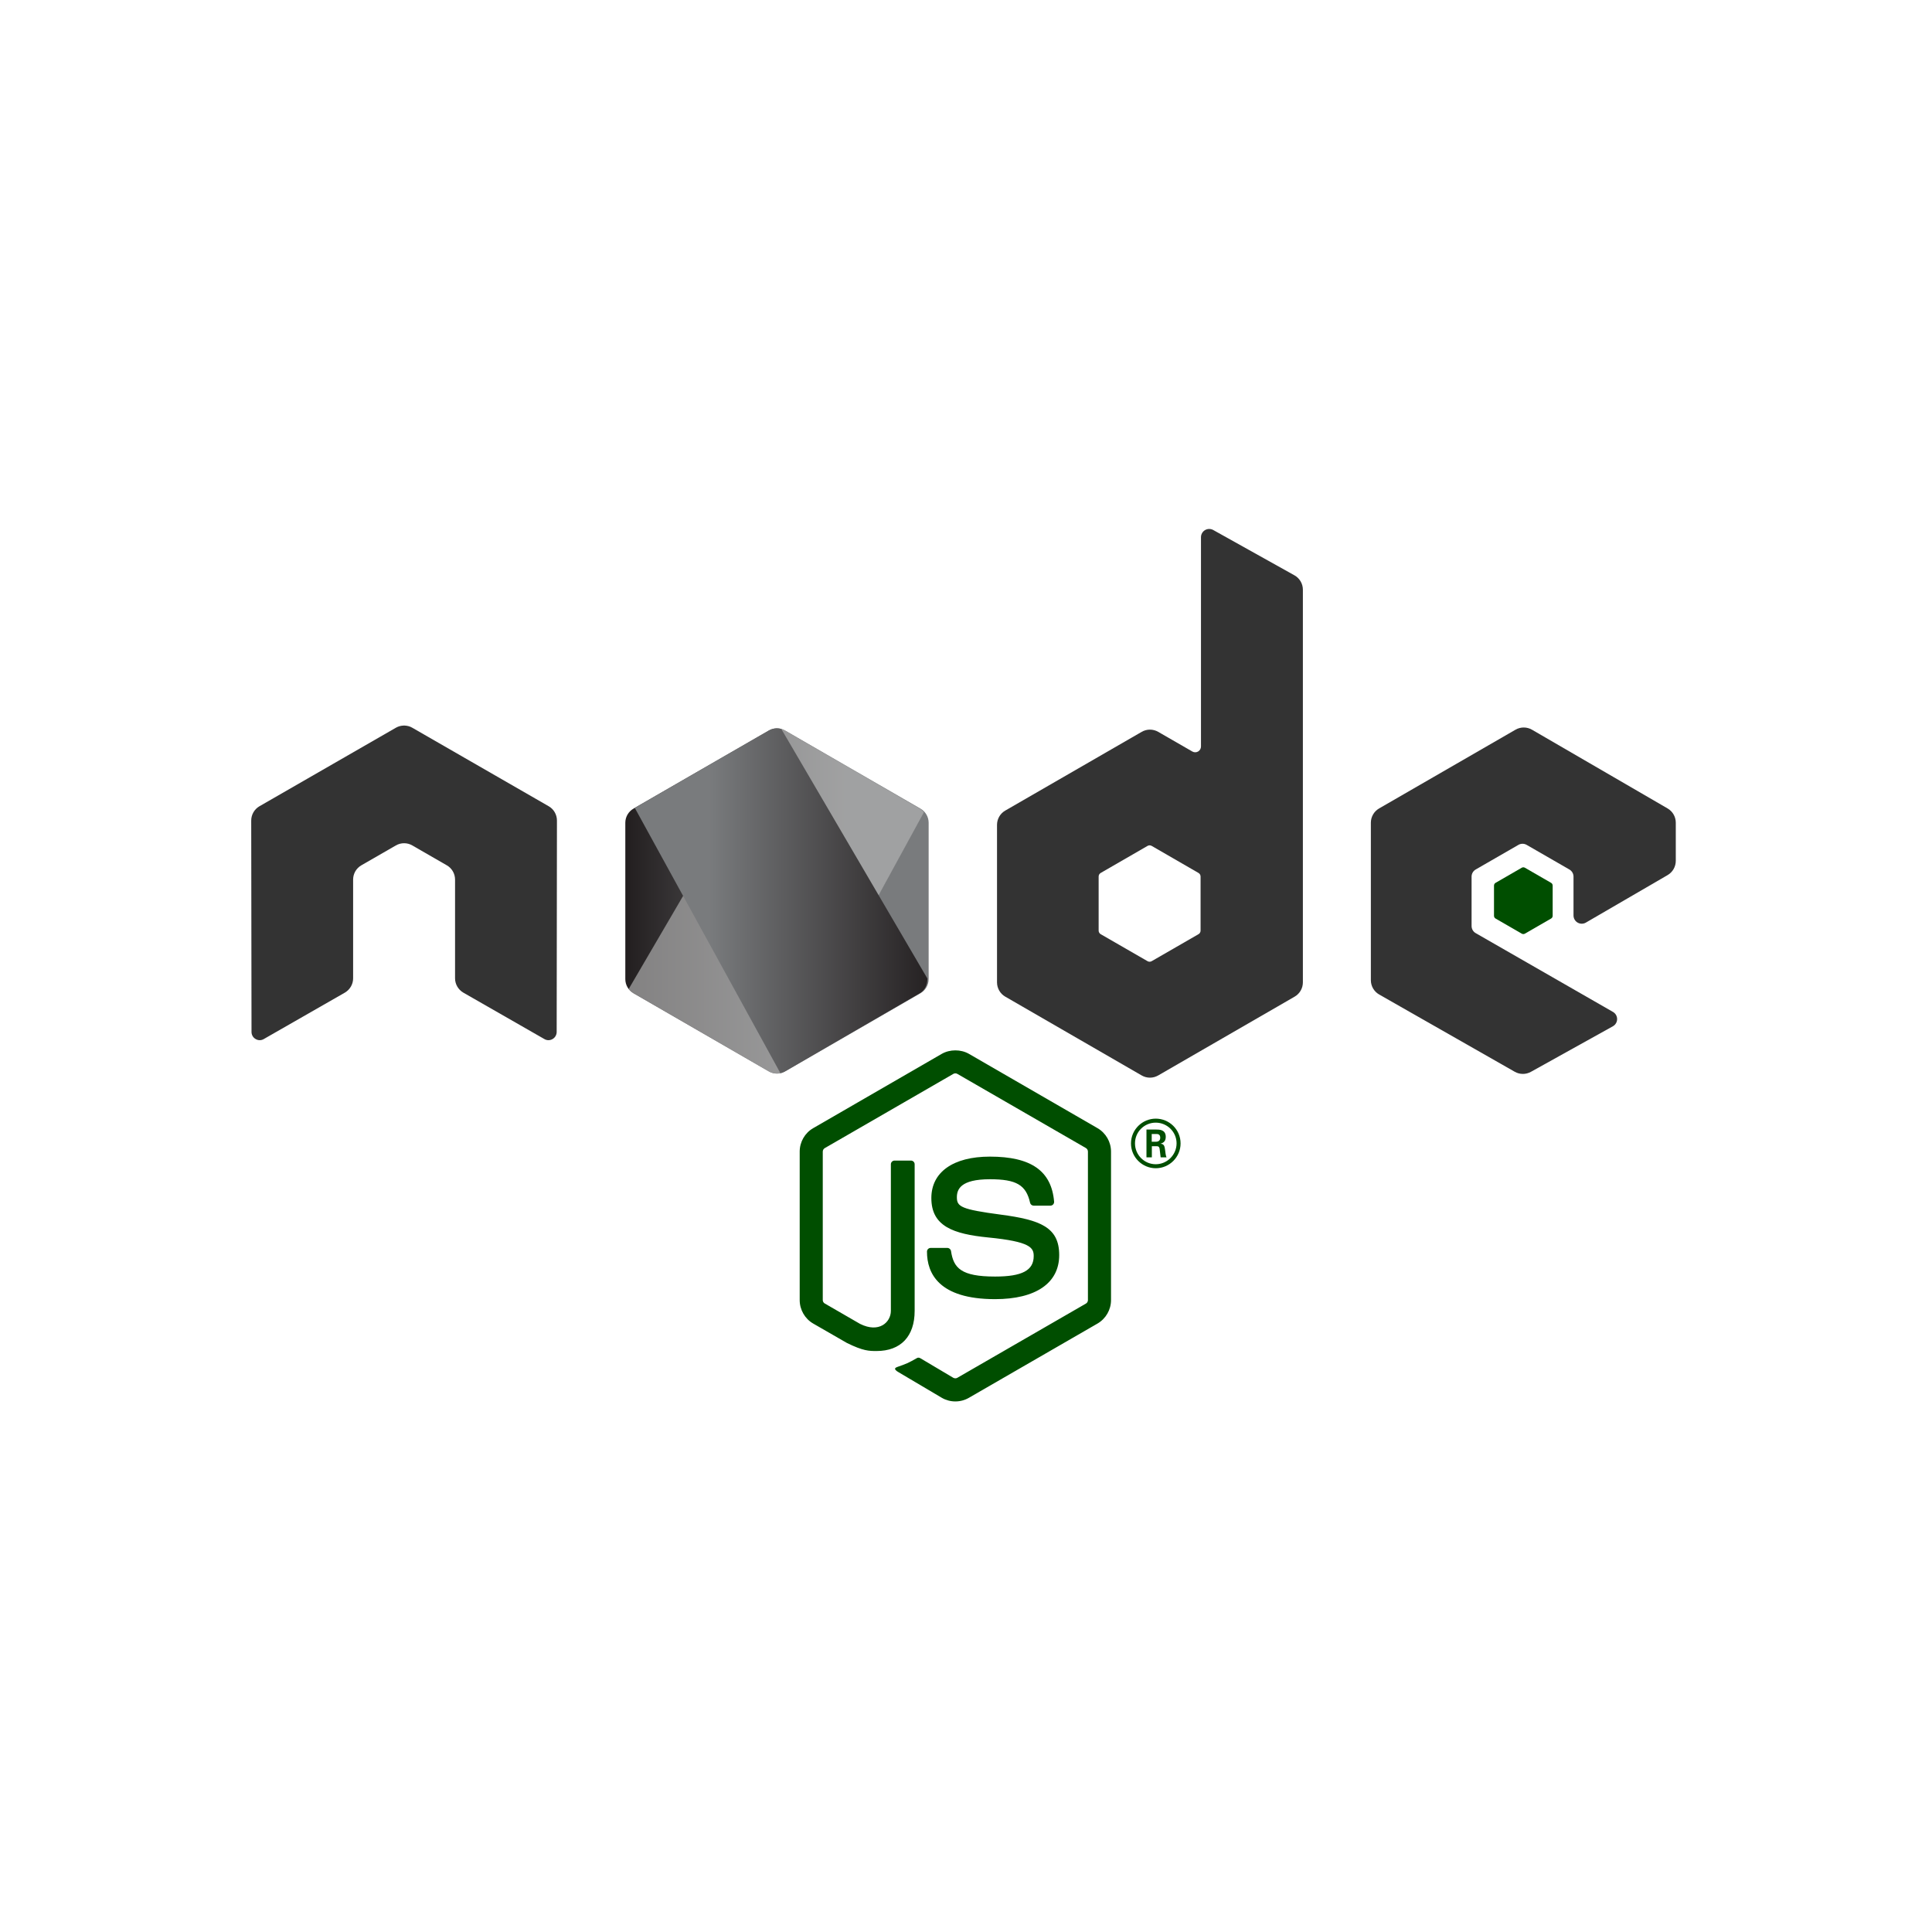
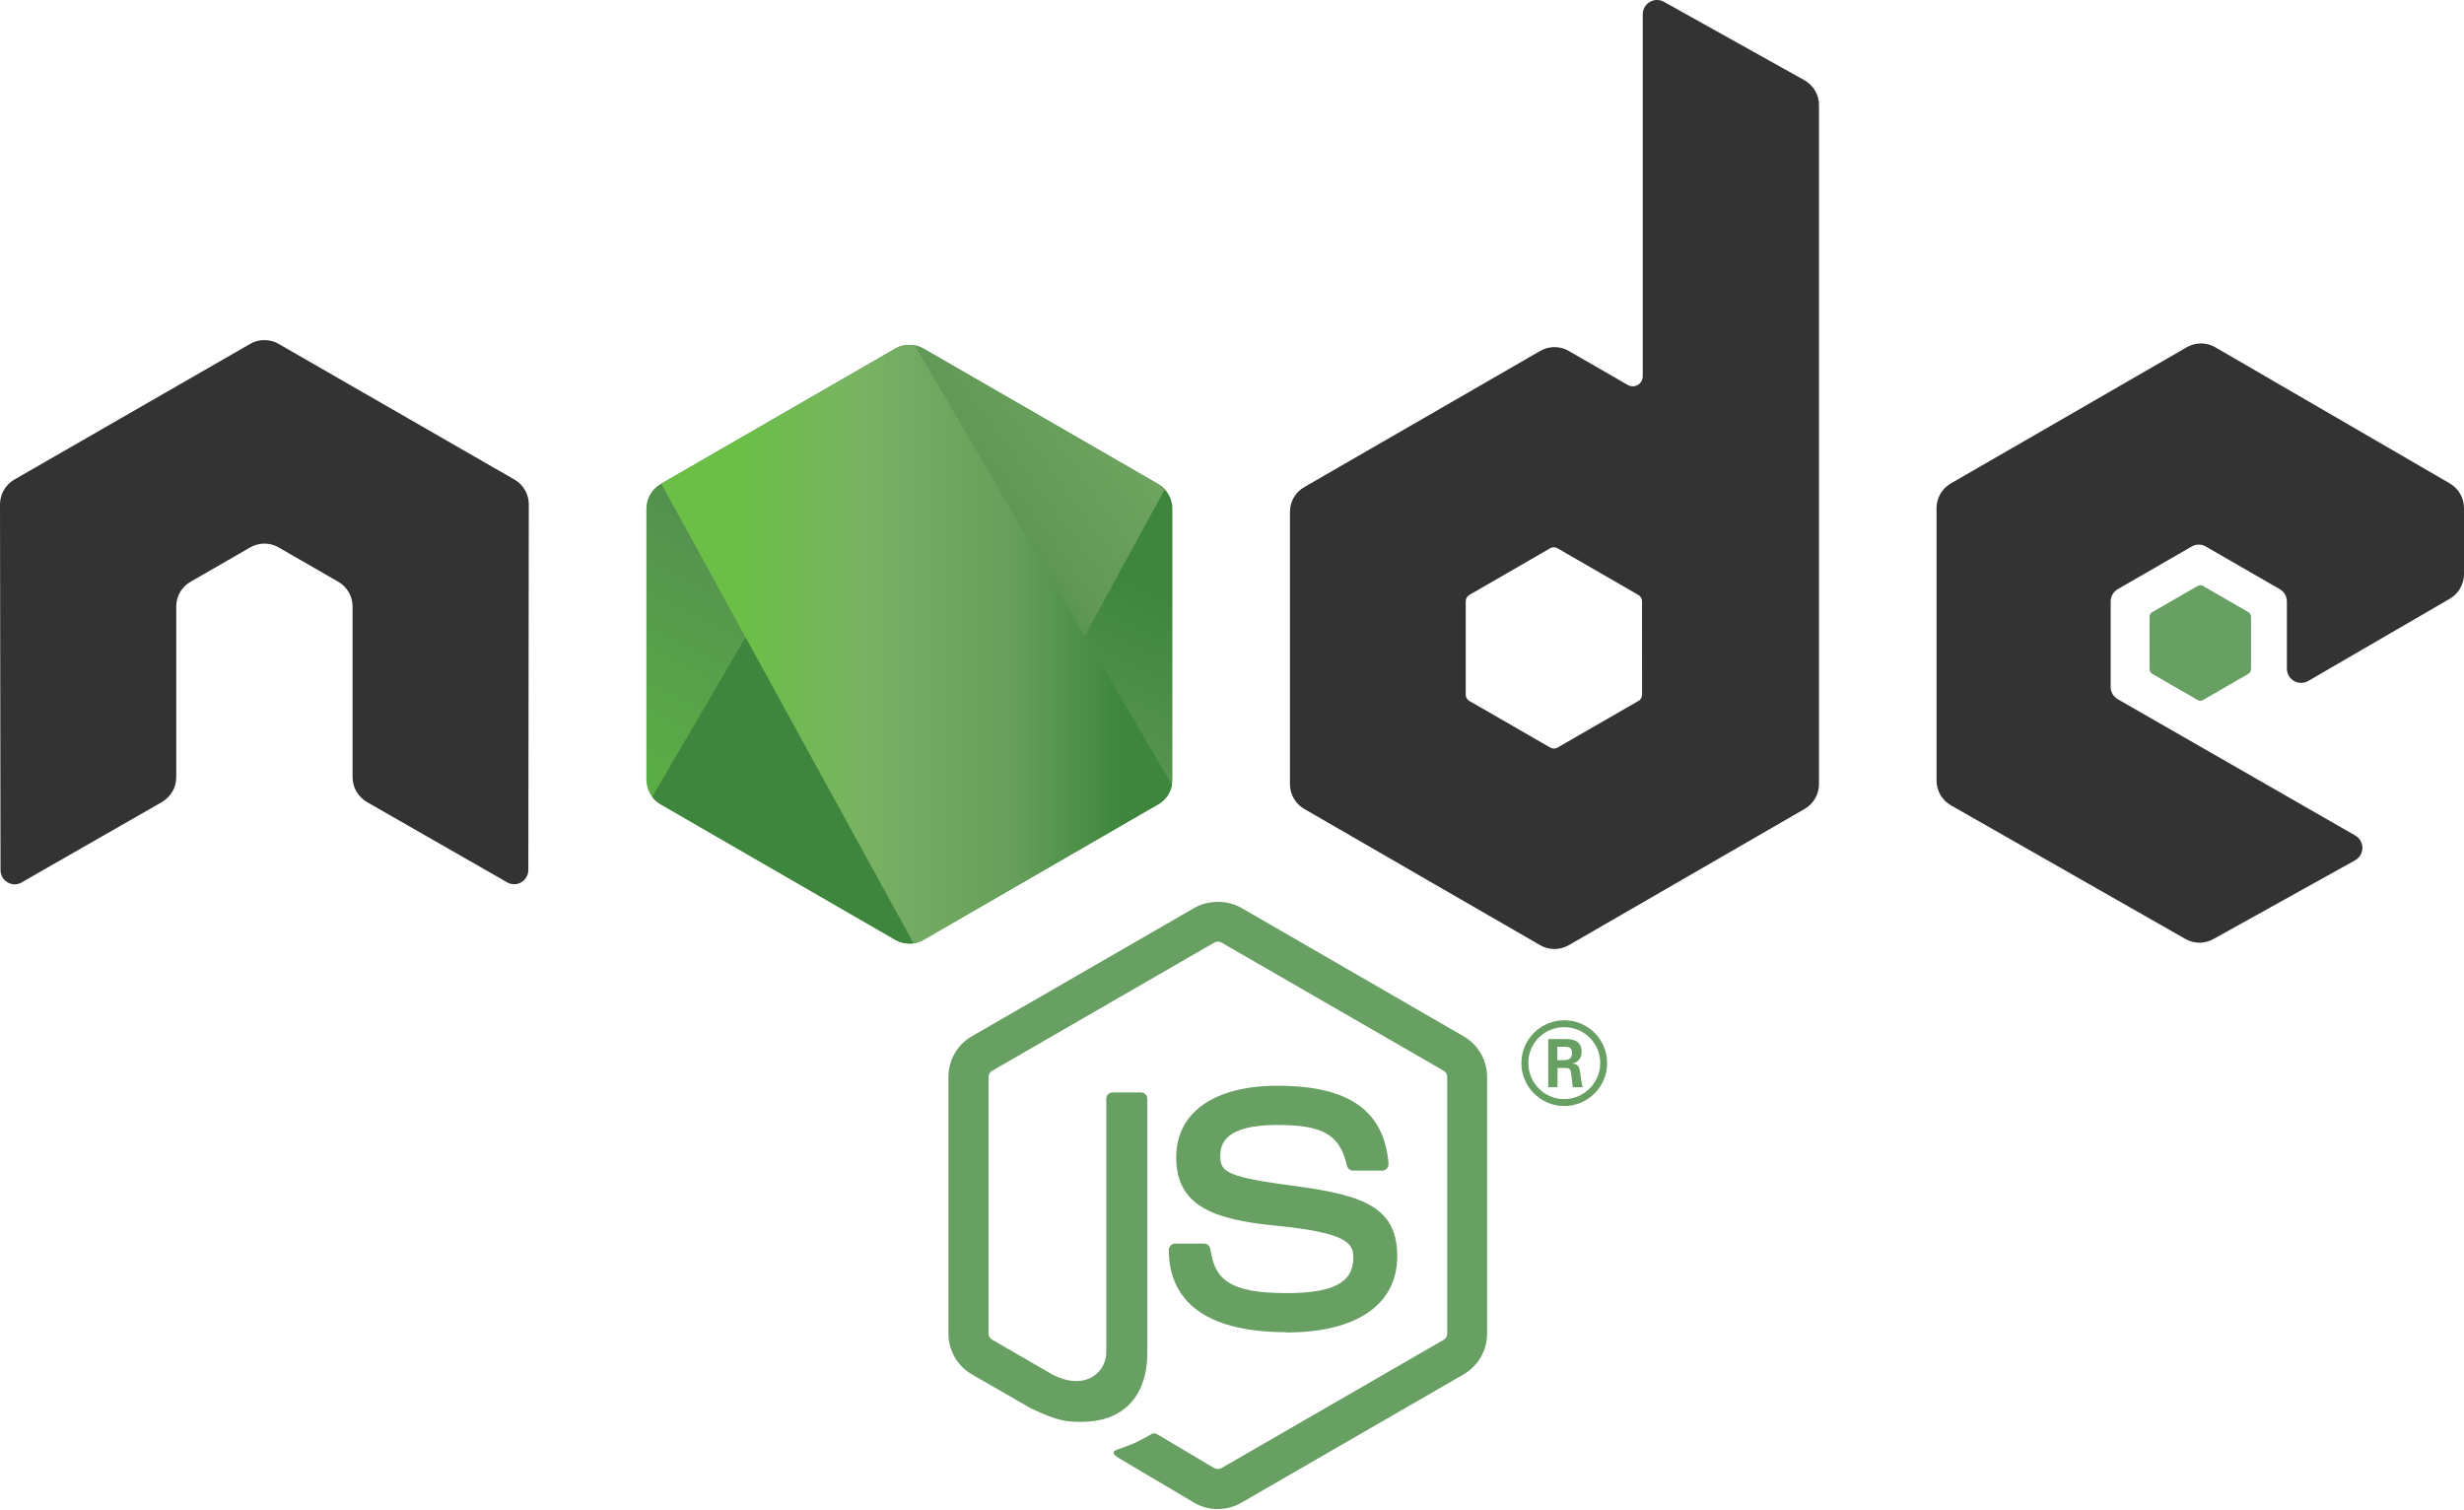
- <svg xmlns="http://www.w3.org/2000/svg" viewBox="0 0 800 800" height="800" width="800" xml:space="preserve" id="svg2" version="1.1">
-   <defs id="defs6">
-     <clipPath id="clipPath18" clipPathUnits="userSpaceOnUse">
-       <path id="path16" d="M 0,600 H 600 V 0 H 0 Z" />
+ <svg xmlns="http://www.w3.org/2000/svg" width="589.827" height="361.238" version="1.2" viewBox="0 0 442.37 270.929">
+   <defs>
+     <clipPath id="a">
+       <path d="M239.03 226.605l-42.13 24.317c-1.578.91-2.546 2.59-2.546 4.406v48.668c0 1.817.968 3.496 2.546 4.406l42.133 24.336c1.575.907 3.517.907 5.09 0l42.126-24.336c1.57-.91 2.54-2.59 2.54-4.406v-48.668c0-1.816-.97-3.496-2.55-4.406l-42.12-24.317c-.79-.453-1.67-.68-2.55-.68-.88 0-1.76.227-2.55.68" />
    </clipPath>
-     <clipPath id="clipPath54" clipPathUnits="userSpaceOnUse">
-       <path id="path52" d="m 238.756,373.131 -42.02,-24.254 c -1.572,-0.906 -2.539,-2.582 -2.539,-4.395 v 0 -48.548 c 0,-1.814 0.967,-3.489 2.537,-4.397 v 0 l 42.02,-24.274 c 1.571,-0.907 3.507,-0.907 5.079,0 v 0 l 42.029,24.274 c 1.571,0.908 2.538,2.583 2.538,4.397 v 0 48.546 c 0,1.815 -0.967,3.491 -2.539,4.397 v 0 l -42.03,24.254 c -0.785,0.454 -1.661,0.68 -2.538,0.68 v 0 c -0.876,0 -1.753,-0.226 -2.537,-0.68" />
+     <linearGradient id="b" x1="-.348" x2="1.251" gradientTransform="rotate(116.114 53.1 202.97) scale(86.48)" gradientUnits="userSpaceOnUse">
+       <stop offset=".3" stop-color="#3E863D" />
+       <stop offset=".5" stop-color="#55934F" />
+       <stop offset=".8" stop-color="#5AAD45" />
+     </linearGradient>
+     <clipPath id="c">
+       <path d="M195.398 307.086c.403.523.907.976 1.5 1.316l36.14 20.875 6.02 3.46c.9.52 1.926.74 2.934.665.336-.027.672-.09 1-.183l44.434-81.36c-.34-.37-.738-.68-1.184-.94l-27.586-15.93-14.582-8.39c-.414-.24-.863-.41-1.32-.53zm0 0" />
    </clipPath>
-     <linearGradient id="linearGradient68" spreadMethod="pad" gradientTransform="matrix(94.20389,0,0,-94.20389,194.1963,320.197)" gradientUnits="userSpaceOnUse" y2="0" x2="1" y1="0" x1="0">
-       <stop id="stop60" offset="0" style="stop-opacity:1;stop-color:#231f20" />
-       <stop id="stop62" offset="0.005" style="stop-opacity:1;stop-color:#231f20" />
-       <stop id="stop64" offset="0.725" style="stop-opacity:1;stop-color:#797b7d" />
-       <stop id="stop66" offset="1" style="stop-opacity:1;stop-color:#797b7d" />
+     <linearGradient id="d" x1="-.456" x2=".582" gradientTransform="rotate(-36.46 550.846 -214.337) scale(132.798)" gradientUnits="userSpaceOnUse">
+       <stop offset=".57" stop-color="#3E863D" />
+       <stop offset=".72" stop-color="#619857" />
+       <stop offset="1" stop-color="#76AC64" />
    </linearGradient>
-     <clipPath id="clipPath78" clipPathUnits="userSpaceOnUse">
-       <path id="path76" d="m 238.766,373.131 -42.03,-24.254 c -1.572,-0.906 -2.539,-2.582 -2.539,-4.397 v 0 -48.546 c 0,-1.814 0.967,-3.489 2.537,-4.397 v 0 l 42.031,-24.274 c 1.571,-0.907 3.506,-0.907 5.077,0 v 0 l 42.02,24.274 c 1.571,0.908 2.538,2.583 2.538,4.397 v 0 48.548 c 0,1.813 -0.967,3.489 -2.538,4.395 v 0 l -42.021,24.254 c -0.785,0.454 -1.661,0.68 -2.538,0.68 v 0 c -0.876,0 -1.752,-0.226 -2.537,-0.68" />
+     <clipPath id="e">
+       <path d="M241.066 225.953c-.707.07-1.398.29-2.035.652l-42.01 24.247 45.3 82.51c.63-.09 1.25-.3 1.81-.624l42.13-24.336c1.3-.754 2.19-2.03 2.46-3.476l-46.18-78.89c-.34-.067-.68-.102-1.03-.102-.14 0-.28.007-.42.02" />
    </clipPath>
-     <clipPath id="clipPath86" clipPathUnits="userSpaceOnUse">
-       <path id="path84" d="m 195.182,373.659 h 91.752 V 266.59 h -91.752 z" />
-     </clipPath>
-     <linearGradient id="linearGradient116" spreadMethod="pad" gradientTransform="matrix(97.1778,0,0,-97.1778,193.545,320.2661)" gradientUnits="userSpaceOnUse" y2="0" x2="1" y1="0" x1="0">
-       <stop id="stop108" offset="0" style="stop-opacity:1;stop-color:#797b7d" />
-       <stop id="stop110" offset="0.275" style="stop-opacity:1;stop-color:#797b7d" />
-       <stop id="stop112" offset="0.995" style="stop-opacity:1;stop-color:#231f20" />
-       <stop id="stop114" offset="1" style="stop-opacity:1;stop-color:#231f20" />
+     <linearGradient id="f" x1=".043" x2=".984" gradientTransform="translate(192.862 279.652) scale(97.417)" gradientUnits="userSpaceOnUse">
+       <stop offset=".16" stop-color="#6BBF47" />
+       <stop offset=".38" stop-color="#79B461" />
+       <stop offset=".47" stop-color="#75AC64" />
+       <stop offset=".7" stop-color="#659E5A" />
+       <stop offset=".9" stop-color="#3E863D" />
    </linearGradient>
  </defs>
-   <g transform="matrix(1.333333,0,0,-1.333333,0,800)" id="g10">
-     <g id="g12">
-       <g clip-path="url(#clipPath18)" id="g14">
-         <g transform="translate(296.6858,164.7731)" id="g20">
-           <path id="path22" style="fill:#004e00;fill-opacity:1;fill-rule:nonzero;stroke:none" d="m 0,0 c -1.46,0 -2.913,0.382 -4.19,1.121 l -13.34,7.893 c -1.991,1.114 -1.018,1.509 -0.362,1.738 2.658,0.922 3.195,1.135 6.032,2.744 0.295,0.166 0.687,0.103 0.992,-0.076 L -0.62,7.335 c 0.371,-0.206 0.896,-0.206 1.237,0 l 39.954,23.061 c 0.371,0.212 0.61,0.64 0.61,1.081 v 46.108 c 0,0.451 -0.239,0.872 -0.62,1.101 L 0.624,101.727 c -0.369,0.215 -0.859,0.215 -1.231,0 L -40.534,78.679 c -0.388,-0.222 -0.634,-0.656 -0.634,-1.094 V 31.477 c 0,-0.441 0.246,-0.859 0.631,-1.068 l 10.944,-6.324 c 5.939,-2.969 9.575,0.528 9.575,4.041 V 73.65 c 0,0.644 0.517,1.151 1.161,1.151 h 5.066 c 0.634,0 1.158,-0.507 1.158,-1.151 V 28.126 c 0,-7.925 -4.316,-12.47 -11.831,-12.47 -2.309,0 -4.127,0 -9.203,2.501 l -10.476,6.031 c -2.588,1.496 -4.191,4.293 -4.191,7.289 v 46.108 c 0,2.995 1.603,5.792 4.191,7.282 l 39.953,23.087 c 2.528,1.43 5.889,1.43 8.397,0 l 39.95,-23.087 c 2.588,-1.496 4.197,-4.287 4.197,-7.282 V 31.477 c 0,-2.996 -1.609,-5.782 -4.197,-7.289 L 4.207,1.121 C 2.929,0.382 1.48,0 0,0" />
-         </g>
-         <g transform="translate(309.0271,196.5389)" id="g24">
-           <path id="path26" style="fill:#004e00;fill-opacity:1;fill-rule:nonzero;stroke:none" d="m 0,0 c -17.483,0 -21.146,8.025 -21.146,14.756 0,0.641 0.514,1.152 1.155,1.152 h 5.165 c 0.577,0 1.058,-0.415 1.148,-0.979 0.78,-5.258 3.105,-7.912 13.678,-7.912 8.417,0 12,1.904 12,6.369 0,2.575 -1.016,4.486 -14.096,5.766 -10.932,1.082 -17.693,3.497 -17.693,12.242 0,8.062 6.794,12.869 18.187,12.869 12.799,0 19.132,-4.442 19.935,-13.974 0.03,-0.328 -0.086,-0.643 -0.305,-0.889 -0.219,-0.229 -0.524,-0.368 -0.846,-0.368 h -5.185 c -0.538,0 -1.013,0.382 -1.122,0.902 -1.244,5.534 -4.27,7.302 -12.477,7.302 -9.19,0 -10.258,-3.201 -10.258,-5.6 0,-2.906 1.26,-3.752 13.668,-5.394 C 14.086,24.619 19.919,22.321 19.919,13.691 19.919,4.986 12.66,0 0,0" />
-         </g>
-         <g transform="translate(357.6771,245.4249)" id="g28">
-           <path id="path30" style="fill:#004e00;fill-opacity:1;fill-rule:nonzero;stroke:none" d="m 0,0 h 1.344 c 1.098,0 1.303,0.773 1.303,1.221 0,1.183 -0.816,1.183 -1.264,1.183 H 0 Z m -1.632,3.789 h 2.976 c 1.018,0 3.015,0 3.015,-2.283 0,-1.589 -1.018,-1.914 -1.632,-2.118 1.184,-0.081 1.264,-0.856 1.426,-1.956 0.083,-0.691 0.206,-1.874 0.449,-2.28 H 2.77 C 2.727,-4.442 2.442,-2.241 2.442,-2.12 2.322,-1.63 2.156,-1.387 1.546,-1.387 H 0.04 v -3.461 h -1.672 z m -3.563,-4.298 c 0,-3.586 2.892,-6.479 6.436,-6.479 3.586,0 6.479,2.954 6.479,6.479 0,3.584 -2.933,6.436 -6.479,6.436 -3.504,0 -6.436,-2.81 -6.436,-6.436 M 8.961,-0.531 c 0,-4.236 -3.464,-7.7 -7.7,-7.7 -4.197,0 -7.7,3.422 -7.7,7.7 0,4.36 3.586,7.702 7.7,7.702 4.157,0 7.7,-3.342 7.7,-7.702" />
-         </g>
-         <g transform="translate(172.9639,345.1672)" id="g32">
-           <path id="path34" style="fill:#333333;fill-opacity:1;fill-rule:evenodd;stroke:none" d="m 0,0 c 0,1.841 -0.969,3.533 -2.558,4.446 l -42.359,24.377 c -0.716,0.421 -1.519,0.641 -2.332,0.674 h -0.438 c -0.809,-0.033 -1.612,-0.253 -2.339,-0.674 L -92.385,4.446 C -93.964,3.533 -94.946,1.841 -94.946,0 l 0.093,-65.641 c 0,-0.913 0.474,-1.762 1.278,-2.21 0.786,-0.471 1.758,-0.471 2.541,0 l 25.174,14.415 c 1.592,0.946 2.561,2.614 2.561,4.439 v 30.667 c 0,1.828 0.968,3.521 2.554,4.429 l 10.719,6.174 c 0.8,0.462 1.672,0.687 2.565,0.687 0.872,0 1.768,-0.225 2.544,-0.687 l 10.716,-6.174 c 1.586,-0.908 2.558,-2.601 2.558,-4.429 v -30.667 c 0,-1.825 0.982,-3.504 2.564,-4.439 l 25.167,-14.415 c 0.79,-0.471 1.776,-0.471 2.558,0 0.78,0.448 1.271,1.297 1.271,2.21 z" />
-         </g>
-         <g transform="translate(372.849,310.9881)" id="g36">
-           <path id="path38" style="fill:#333333;fill-opacity:1;fill-rule:evenodd;stroke:none" d="m 0,0 c 0,-0.456 -0.244,-0.879 -0.64,-1.106 l -14.55,-8.387 c -0.394,-0.227 -0.882,-0.227 -1.277,0 l -14.549,8.387 c -0.397,0.227 -0.64,0.65 -0.64,1.106 v 16.8 c 0,0.456 0.243,0.879 0.639,1.108 l 14.549,8.404 c 0.396,0.229 0.884,0.229 1.28,0 L -0.639,17.908 C -0.244,17.679 0,17.256 0,16.8 Z m 3.932,124.414 c -0.793,0.441 -1.761,0.431 -2.544,-0.028 -0.781,-0.46 -1.262,-1.299 -1.262,-2.206 V 57.173 c 0,-0.638 -0.342,-1.23 -0.894,-1.55 -0.554,-0.321 -1.237,-0.321 -1.791,0 l -10.61,6.112 c -1.583,0.912 -3.53,0.911 -5.112,-0.002 L -60.657,37.278 c -1.584,-0.914 -2.559,-2.603 -2.559,-4.431 v -48.92 c 0,-1.829 0.975,-3.517 2.558,-4.433 l 42.373,-24.474 c 1.584,-0.914 3.535,-0.914 5.119,0 l 42.381,24.474 c 1.582,0.916 2.558,2.604 2.558,4.433 v 121.947 c 0,1.854 -1.004,3.565 -2.625,4.469 z" />
-         </g>
-         <g transform="translate(517.8843,328.2278)" id="g40">
-           <path id="path42" style="fill:#333333;fill-opacity:1;fill-rule:evenodd;stroke:none" d="m 0,0 c 1.576,0.916 2.546,2.601 2.546,4.424 v 11.855 c 0,1.823 -0.97,3.51 -2.548,4.426 L -42.105,45.15 c -1.584,0.921 -3.54,0.923 -5.127,0.007 L -89.593,20.702 c -1.582,-0.914 -2.558,-2.603 -2.558,-4.431 v -48.908 c 0,-1.839 0.988,-3.536 2.585,-4.445 l 42.097,-23.988 c 1.552,-0.886 3.455,-0.896 5.017,-0.028 l 25.463,14.153 c 0.807,0.449 1.31,1.297 1.315,2.219 0.007,0.923 -0.484,1.777 -1.284,2.236 l -42.629,24.467 c -0.796,0.456 -1.285,1.304 -1.285,2.22 v 15.327 c 0,0.914 0.487,1.76 1.28,2.216 l 13.267,7.649 c 0.79,0.456 1.765,0.456 2.554,0 L -30.497,1.74 c 0.793,-0.456 1.281,-1.302 1.281,-2.216 v -12.059 c 0,-0.916 0.489,-1.762 1.282,-2.218 0.793,-0.458 1.77,-0.455 2.561,0.005 z" />
-         </g>
-         <g transform="translate(472.5912,330.5186)" id="g44">
-           <path id="path46" style="fill:#004e00;fill-opacity:1;fill-rule:evenodd;stroke:none" d="M 0,0 C 0.304,0.176 0.678,0.176 0.982,0 L 9.113,-4.691 C 9.417,-4.867 9.604,-5.19 9.604,-5.542 v -9.389 c 0,-0.351 -0.187,-0.675 -0.491,-0.851 l -8.131,-4.691 c -0.304,-0.175 -0.678,-0.175 -0.982,0 l -8.125,4.691 c -0.303,0.176 -0.491,0.5 -0.491,0.851 v 9.389 c 0,0.352 0.188,0.675 0.491,0.851 z" />
-         </g>
-       </g>
-     </g>
-     <g id="g48">
-       <g clip-path="url(#clipPath54)" id="g50">
-         <g id="g56">
-           <g id="g58">
-             <path id="path70" style="fill:url(#linearGradient68);stroke:none" d="m 238.756,373.131 -42.02,-24.254 c -1.572,-0.906 -2.539,-2.582 -2.539,-4.395 v 0 -48.548 c 0,-1.814 0.967,-3.489 2.537,-4.397 v 0 l 42.02,-24.274 c 1.571,-0.907 3.507,-0.907 5.079,0 v 0 l 42.029,24.274 c 1.571,0.908 2.538,2.583 2.538,4.397 v 0 48.546 c 0,1.815 -0.967,3.491 -2.539,4.397 v 0 l -42.03,24.254 c -0.785,0.454 -1.661,0.68 -2.538,0.68 v 0 c -0.876,0 -1.753,-0.226 -2.537,-0.68" />
-           </g>
-         </g>
-       </g>
-     </g>
-     <g id="g72">
-       <g clip-path="url(#clipPath78)" id="g74">
-         <g id="g80">
-           <g id="g82" />
-           <g id="g94">
-             <g style="opacity:0.66" id="g92" clip-path="url(#clipPath86)">
-               <g id="g90" transform="translate(285.6486,348.877)">
-                 <path id="path88" style="fill:#b4b4b4;fill-opacity:1;fill-rule:nonzero;stroke:none" d="m 0,0 -41.843,24.255 c -0.419,0.242 -0.867,0.414 -1.327,0.527 l -47.296,-80.908 c 0.398,-0.479 0.878,-0.896 1.428,-1.214 l 42.093,-24.274 c 1.255,-0.724 2.707,-0.86 4.043,-0.428 L 1.286,-1.128 C 0.94,-0.686 0.517,-0.298 0,0" />
-               </g>
-             </g>
-           </g>
-         </g>
-       </g>
-     </g>
-     <g id="g96">
-       <g id="g98">
-         <g id="g104">
-           <g id="g106">
-             <path id="path118" style="fill:url(#linearGradient116);stroke:none" d="m 240.99,373.802 c -0.771,-0.048 -1.533,-0.272 -2.224,-0.671 v 0 l -41.629,-24.022 45.223,-82.385 c 0.473,0.112 0.935,0.286 1.373,0.539 v 0 l 41.93,24.274 c 1.569,0.908 2.337,2.583 2.337,4.397 v 0 0.19 l -45.36,77.493 c -0.455,0.127 -0.924,0.191 -1.392,0.191 v 0 c -0.086,0 -0.172,-0.002 -0.258,-0.006" />
-           </g>
-         </g>
-       </g>
-     </g>
+   <path fill="#689f63" d="M218.647 270.93c-1.46 0-2.91-.383-4.19-1.12l-13.337-7.896c-1.992-1.114-1.02-1.508-.363-1.735 2.656-.93 3.195-1.14 6.03-2.75.298-.17.688-.11.993.07l10.246 6.08c.37.2.895.2 1.238 0l39.95-23.06c.37-.21.61-.64.61-1.08v-46.1c0-.46-.24-.87-.618-1.1l-39.934-23.04c-.37-.22-.86-.22-1.23 0l-39.926 23.04c-.387.22-.633.65-.633 1.09v46.1c0 .44.24.86.62 1.07l10.94 6.32c5.94 2.97 9.57-.53 9.57-4.05v-45.5c0-.65.51-1.15 1.16-1.15h5.06c.63 0 1.15.5 1.15 1.15v45.52c0 7.92-4.32 12.47-11.83 12.47-2.31 0-4.13 0-9.21-2.5l-10.48-6.04c-2.59-1.5-4.19-4.3-4.19-7.29v-46.1c0-3 1.6-5.8 4.19-7.28l39.99-23.07c2.53-1.43 5.89-1.43 8.4 0l39.94 23.08c2.58 1.49 4.19 4.28 4.19 7.28v46.1c0 2.99-1.61 5.78-4.19 7.28l-39.94 23.07c-1.28.74-2.73 1.12-4.21 1.12" />
+   <path fill="#689f63" d="M230.987 239.164c-17.48 0-21.145-8.024-21.145-14.754 0-.64.516-1.15 1.157-1.15h5.16c.57 0 1.05.415 1.14.978.78 5.258 3.1 7.91 13.67 7.91 8.42 0 12-1.902 12-6.367 0-2.57-1.02-4.48-14.1-5.76-10.94-1.08-17.7-3.49-17.7-12.24 0-8.06 6.8-12.86 18.19-12.86 12.79 0 19.13 4.44 19.93 13.98.03.33-.09.65-.31.89-.22.23-.53.37-.85.37h-5.19c-.54 0-1.01-.38-1.12-.9-1.25-5.53-4.27-7.3-12.48-7.3-9.19 0-10.26 3.2-10.26 5.6 0 2.91 1.26 3.76 13.66 5.4 12.28 1.63 18.11 3.93 18.11 12.56 0 8.7-7.26 13.69-19.92 13.69m48.66-48.89h1.34c1.1 0 1.31-.77 1.31-1.22 0-1.18-.81-1.18-1.26-1.18h-1.38zm-1.63-3.78h2.97c1.02 0 3.02 0 3.02 2.28 0 1.59-1.02 1.92-1.63 2.12 1.19.08 1.27.86 1.43 1.96.08.69.21 1.88.45 2.28h-1.83c-.05-.4-.33-2.6-.33-2.72-.12-.49-.29-.73-.9-.73h-1.51v3.46h-1.67zm-3.57 4.3c0 3.58 2.89 6.48 6.44 6.48 3.58 0 6.47-2.96 6.47-6.48 0-3.59-2.93-6.44-6.48-6.44-3.5 0-6.44 2.81-6.44 6.43m14.16.03c0 4.24-3.47 7.7-7.7 7.7-4.2 0-7.7-3.42-7.7-7.7 0-4.36 3.58-7.7 7.7-7.7 4.15 0 7.69 3.35 7.69 7.7" />
+   <path fill="#333" fill-rule="evenodd" d="M94.936 90.55c0-1.84-.97-3.53-2.558-4.445l-42.356-24.37c-.715-.42-1.516-.64-2.328-.67h-.438c-.812.03-1.613.25-2.34.67L2.562 86.105C.984 87.025 0 88.715 0 90.555l.093 65.64c0 .91.47 1.76 1.27 2.21.78.48 1.76.48 2.54 0l25.18-14.42c1.59-.946 2.56-2.618 2.56-4.44V108.88c0-1.83.97-3.52 2.555-4.43l10.72-6.174c.796-.46 1.67-.688 2.56-.688.876 0 1.77.226 2.544.687l10.715 6.172c1.586.91 2.56 2.6 2.56 4.43v30.663c0 1.82.983 3.5 2.565 4.44l25.164 14.41c.79.47 1.773.47 2.56 0 .776-.45 1.268-1.3 1.268-2.21zm199.868 34.176c0 .457-.243.88-.64 1.106l-14.548 8.386c-.395.227-.883.227-1.277 0l-14.55-8.386c-.4-.227-.64-.65-.64-1.106V107.93c0-.458.24-.88.63-1.11l14.54-8.4c.4-.23.89-.23 1.29 0l14.55 8.4c.4.23.64.652.64 1.11zM298.734.324c-.794-.442-1.76-.43-2.544.027-.78.46-1.262 1.3-1.262 2.21v65c0 .64-.34 1.23-.894 1.55-.55.32-1.235.32-1.79 0L281.634 63c-1.58-.914-3.526-.914-5.112 0l-42.37 24.453c-1.583.91-2.56 2.6-2.56 4.42v48.92c0 1.83.977 3.51 2.56 4.43l42.37 24.47c1.582.91 3.53.91 5.117 0l42.37-24.48c1.58-.92 2.56-2.6 2.56-4.43V18.863c0-1.856-1.01-3.563-2.63-4.47zm141.093 107.164c1.574-.914 2.543-2.602 2.543-4.422V91.21c0-1.824-.97-3.507-2.547-4.425l-42.1-24.44c-1.59-.92-3.54-.92-5.13 0l-42.36 24.45c-1.59.92-2.56 2.6-2.56 4.43v48.9c0 1.84.99 3.54 2.58 4.45l42.09 23.99c1.55.89 3.45.9 5.02.03l25.46-14.15c.8-.45 1.31-1.3 1.31-2.22 0-.92-.49-1.78-1.29-2.23l-42.62-24.46c-.8-.45-1.29-1.3-1.29-2.21v-15.34c0-.916.48-1.76 1.28-2.216l13.26-7.65c.79-.46 1.76-.46 2.55 0l13.27 7.65c.79.45 1.28 1.3 1.28 2.21v12.06c0 .91.49 1.76 1.28 2.22.79.45 1.77.45 2.56-.01zm0 0" />
+   <path fill="#689f63" fill-rule="evenodd" d="M394.538 105.2c.3-.177.676-.177.98 0l8.13 4.69c.304.176.49.5.49.85v9.39c0 .35-.186.674-.49.85l-8.13 4.69c-.304.177-.68.177-.98 0l-8.125-4.69c-.31-.176-.5-.5-.5-.85v-9.39c0-.35.18-.674.49-.85zm0 0" />
+   <g clip-path="url(#a)" transform="translate(-78.306 -164.016)">
+     <path fill="url(#b)" d="M331.363 246.793l-118.715-58.19-60.87 124.174L270.49 370.97zm0 0" />
+   </g>
+   <g clip-path="url(#c)" transform="translate(-78.306 -164.016)">
+     <path fill="url(#d)" d="M144.07 264.004l83.825 113.453 110.86-81.906-83.83-113.45zm0 0" />
+   </g>
+   <g clip-path="url(#e)" transform="translate(-78.306 -164.016)">
+     <path fill="url(#f)" d="M197.02 225.934v107.43h91.683v-107.43zm0 0" />
  </g>
</svg>
